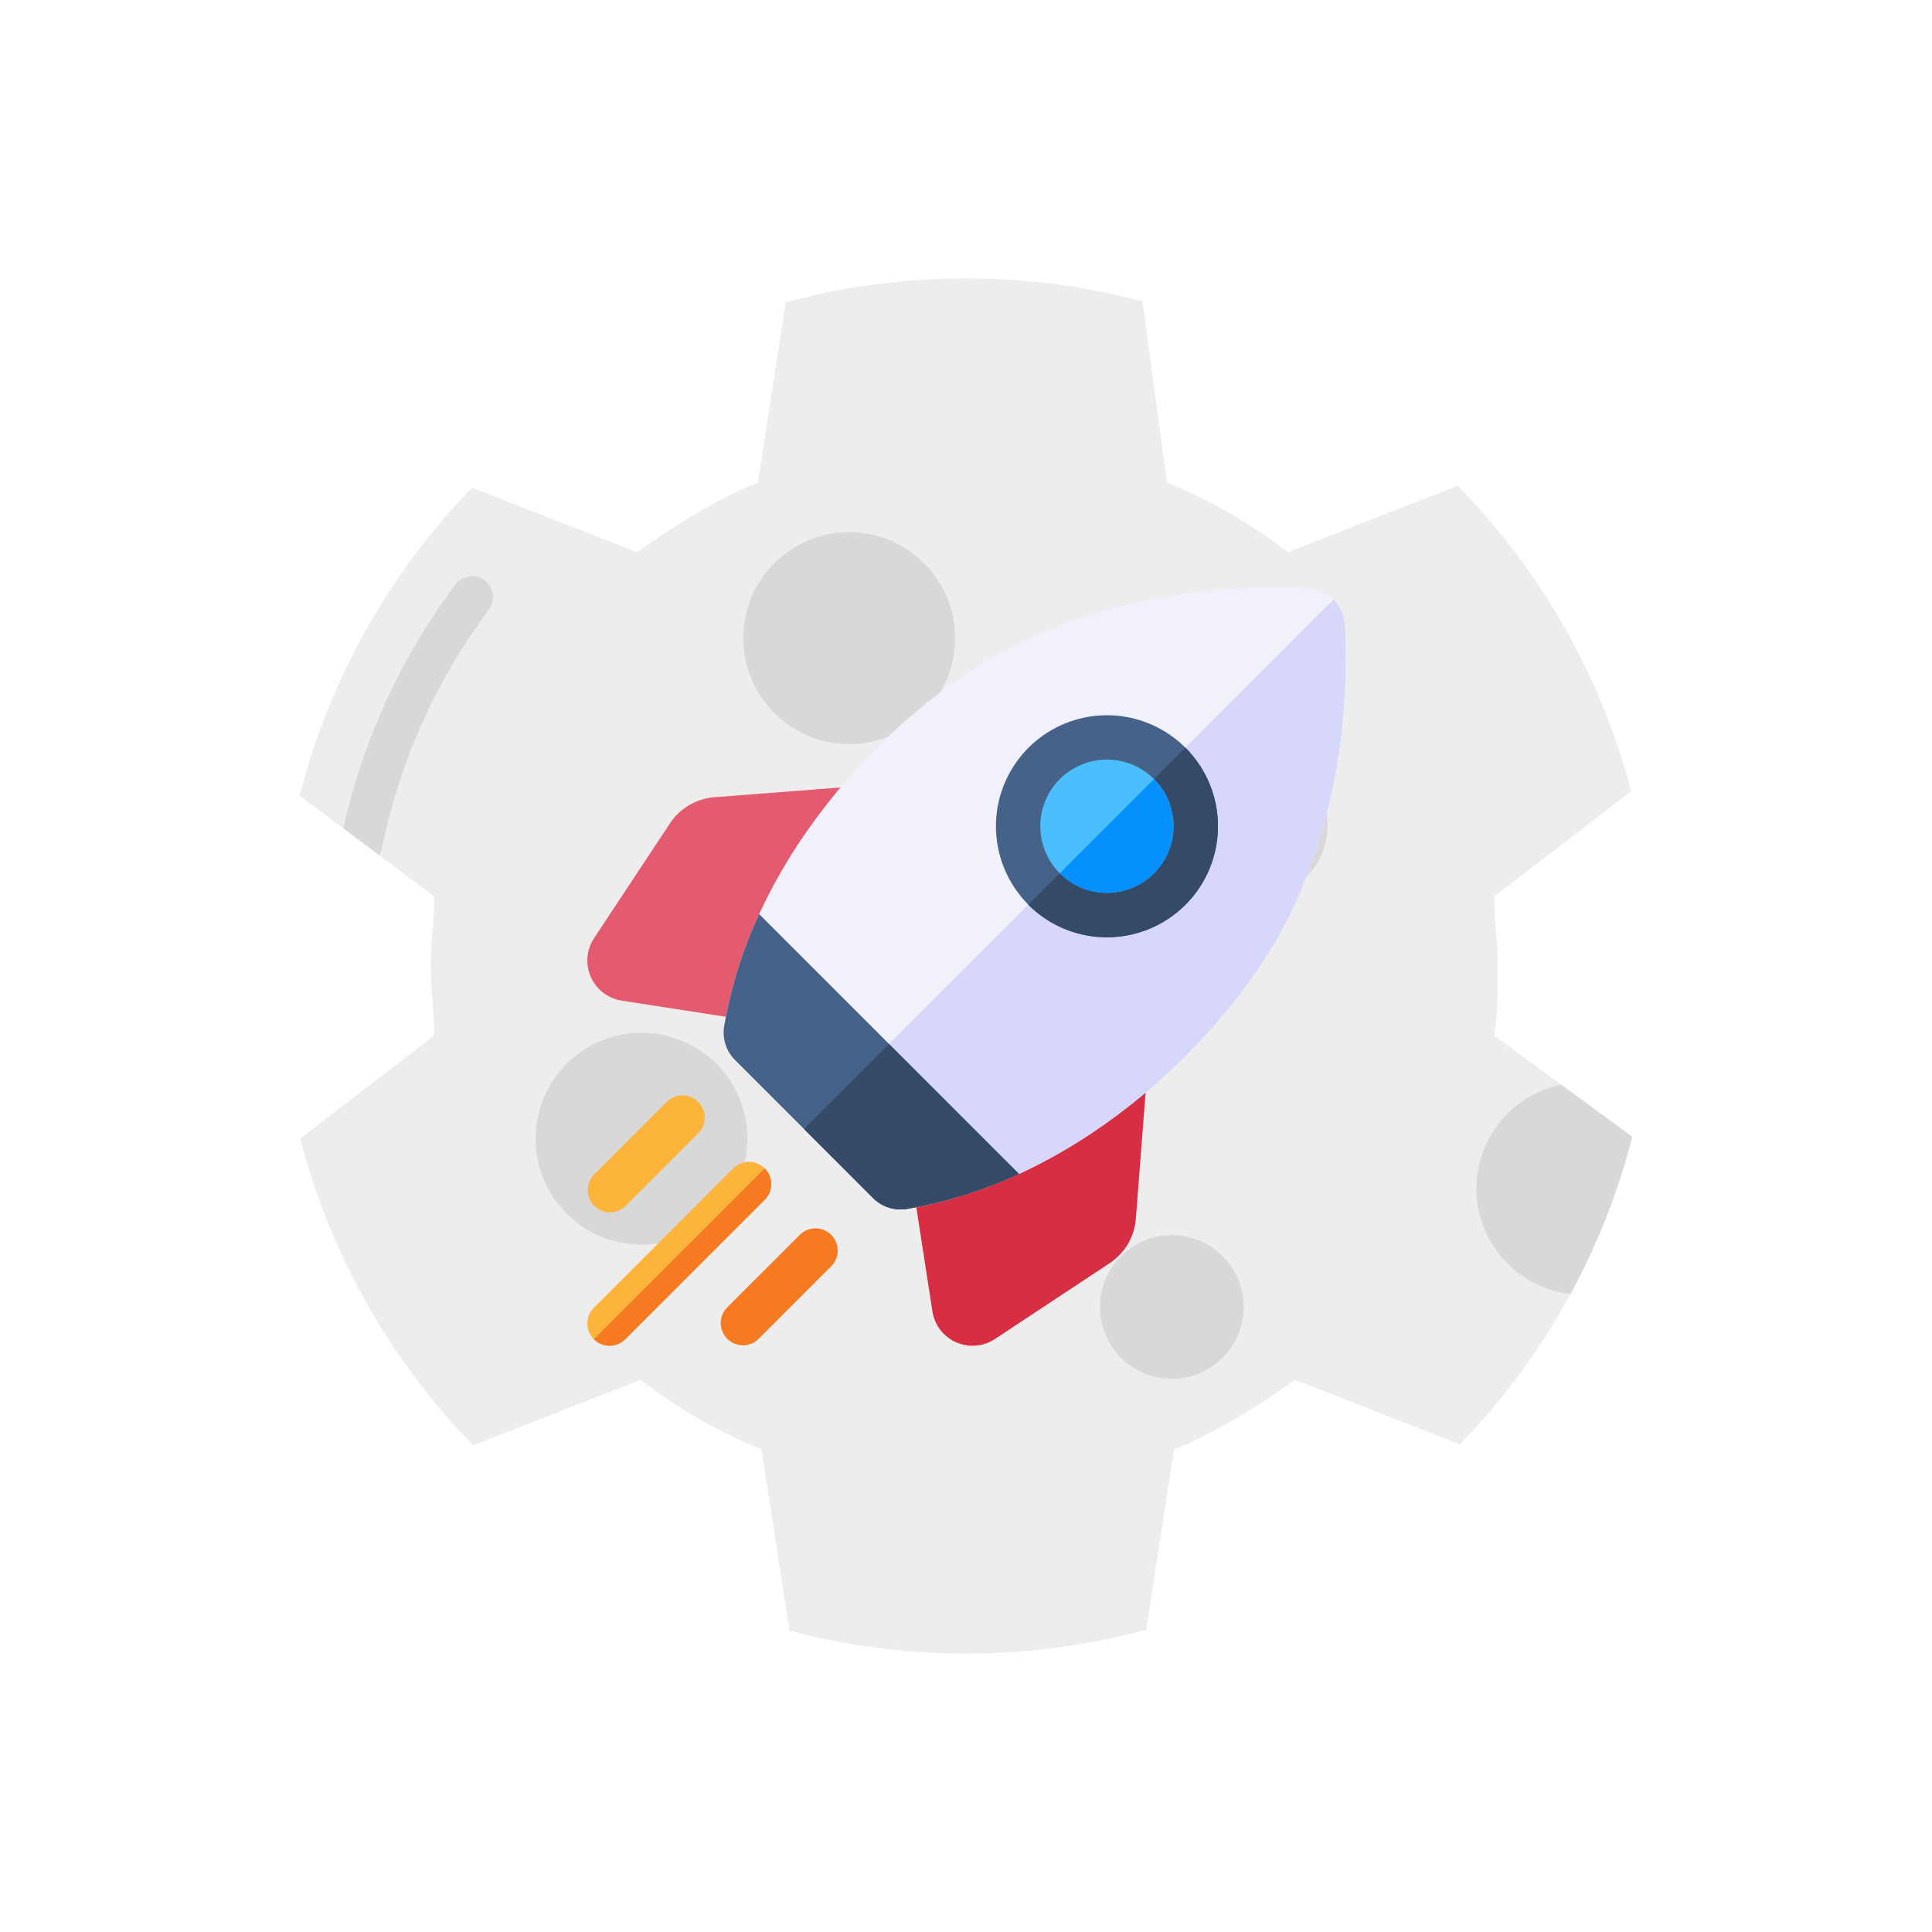
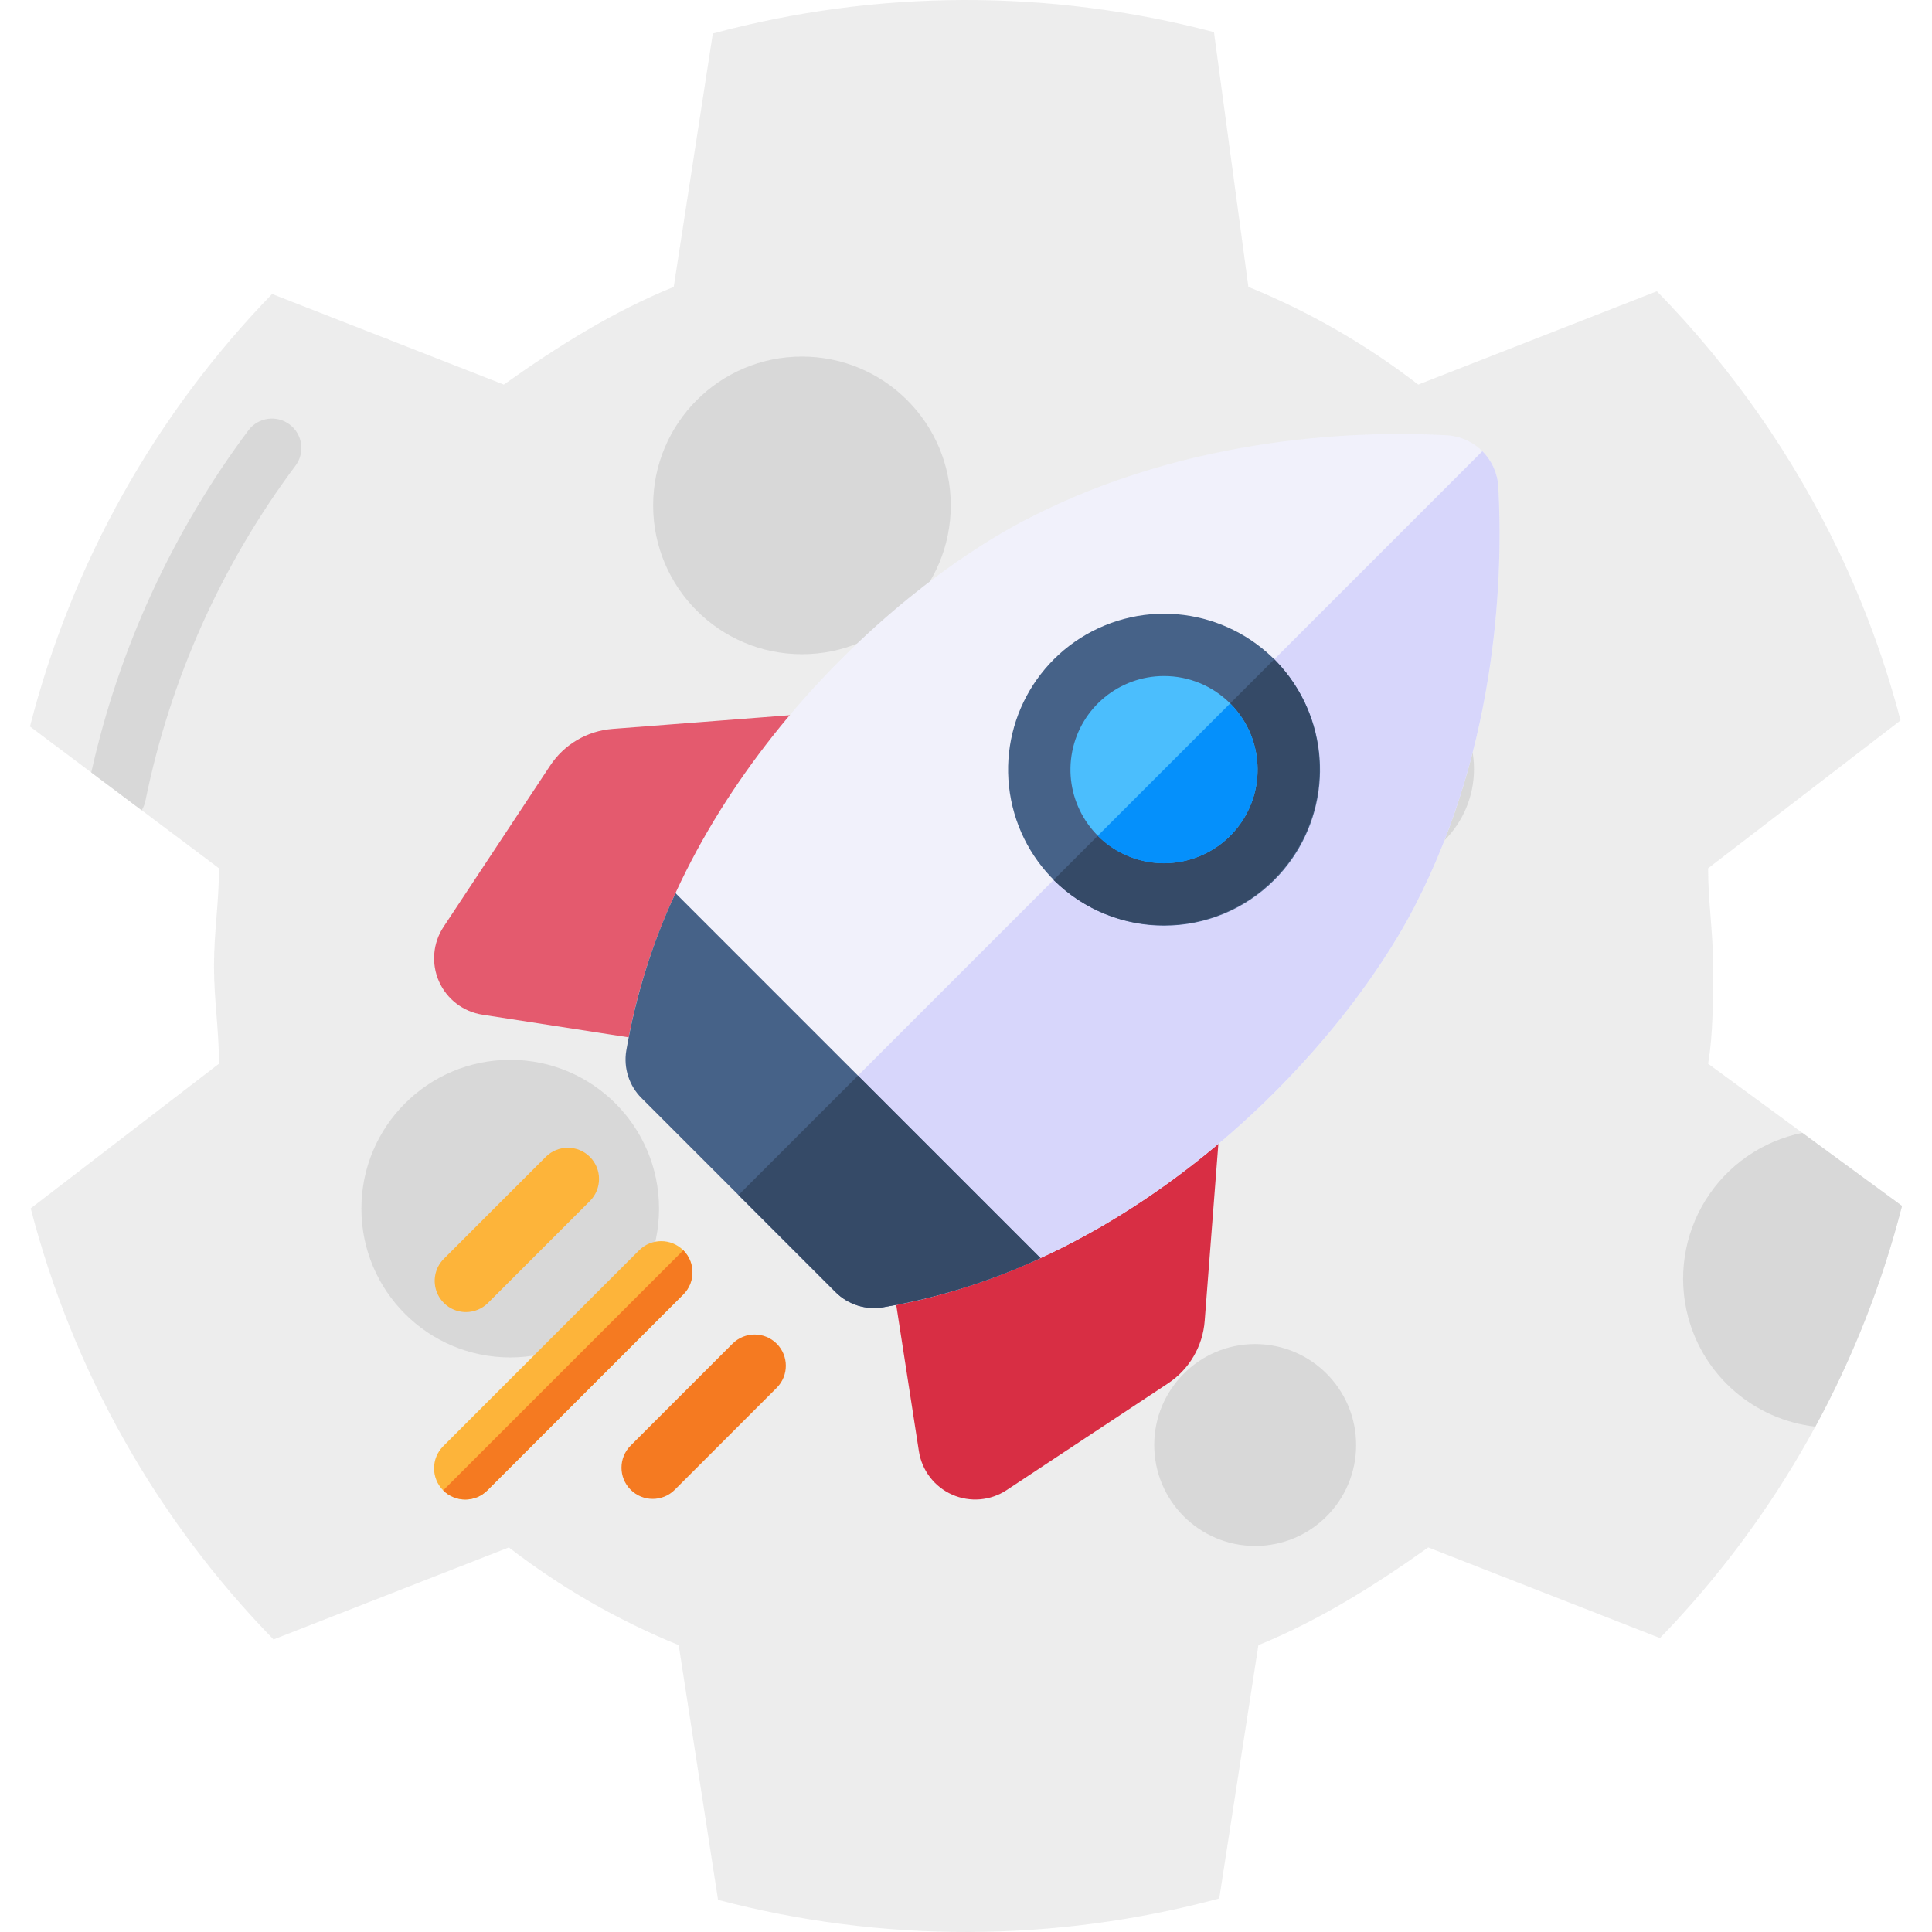
<svg xmlns="http://www.w3.org/2000/svg" width="1000" height="1000" viewBox="0 0 1000 1000">
-   <g id="b" clip-path="url(#c)">
-     <rect width="1000" height="1000" fill="url(#a)" />
-     <g transform="translate(137.1 137.1)" opacity="0.78">
-       <path d="M-10016.073-7649.639l-14.488-93.85a267.959,267.959,0,0,1-62.583-36l-86.705,33.909a355.294,355.294,0,0,1-89.456-158.825l69.366-53.292c0-12.6-1.837-23.4-1.837-36s1.837-23.4,1.837-36l-69.635-52.244a355.31,355.31,0,0,1,89.211-159.347L-10095-8207.9c20.26-14.4,40.507-27,62.6-36l14.405-93.342a356.338,356.338,0,0,1,93.3-12.354,356.251,356.251,0,0,1,91.334,11.831l12.685,93.865a267.822,267.822,0,0,1,62.583,36l87.921-34.388a358.826,358.826,0,0,1,67.137,96.082,353.248,353.248,0,0,1,22.637,62.035l-70.9,54.476c0,12.6,1.837,23.4,1.837,36s0,25.211-1.837,36l71.441,52.386a355.33,355.33,0,0,1-89.18,159.207l-85.369-33.386c-20.239,14.4-40.5,27-62.581,36l-14.426,93.339A356.242,356.242,0,0,1-9924.7-7637.8,356.475,356.475,0,0,1-10016.073-7649.639Z" transform="translate(10287.6 8356.6)" fill="#e8e8e8" />
-       <path d="M-9866.891-7817.722a37.189,37.189,0,0,1,37.187-37.191,37.192,37.192,0,0,1,37.193,37.191,37.192,37.192,0,0,1-37.193,37.189A37.189,37.189,0,0,1-9866.891-7817.722Zm196.68-47.236a54.847,54.847,0,0,1,21.181-58.685,54.757,54.757,0,0,1,20.933-9.091l36.712,26.92a353.473,353.473,0,0,1-31.93,81.328A54.84,54.84,0,0,1-9670.211-7864.958ZM-10159-7904.809a54.83,54.83,0,0,1,54.833-54.827,54.828,54.828,0,0,1,54.826,54.827,54.829,54.829,0,0,1-54.826,54.832A54.831,54.831,0,0,1-10159-7904.809Zm335.531-161.958a37.189,37.189,0,0,1,37.189-37.188,37.189,37.189,0,0,1,37.188,37.188,37.19,37.19,0,0,1-37.188,37.191A37.19,37.19,0,0,1-9823.466-8066.767Zm-435.052,1.267a330.965,330.965,0,0,1,57.967-126.154,10.845,10.845,0,0,1,15.185-2.17,10.845,10.845,0,0,1,2.172,15.185,309.065,309.065,0,0,0-55.363,123.543,10.832,10.832,0,0,1-1.393,3.527Zm207.01-98.4a54.83,54.83,0,0,1,54.83-54.827,54.829,54.829,0,0,1,54.829,54.827,54.83,54.83,0,0,1-54.829,54.832A54.831,54.831,0,0,1-10051.508-8163.9Zm215.564,7.787a18.6,18.6,0,0,1,18.6-18.6,18.6,18.6,0,0,1,18.593,18.6,18.594,18.594,0,0,1-18.593,18.593A18.594,18.594,0,0,1-9835.943-8156.114Zm-314.2-69.35,1.76.688A10.8,10.8,0,0,1-10150.147-8225.464Z" transform="translate(10299.124 8357.099)" fill="#cdcdcd" />
-     </g>
-     <g transform="translate(304 304)">
-       <path d="M170.057,137.827a11.512,11.512,0,0,0-10.752-5.558l-93.459,7.219A30.35,30.35,0,0,0,42.72,153.1L3.5,212.418a21.021,21.021,0,0,0,14.318,32.368L93.6,256.524a11.491,11.491,0,0,0,11.451-5.171l64.831-101.424A11.5,11.5,0,0,0,170.057,137.827Z" transform="translate(0 -30.848)" fill="#e45a6e" />
-       <path d="M336.319,289.708a11.5,11.5,0,0,0-12.1.176L222.793,354.716a11.5,11.5,0,0,0-5.172,11.451l11.737,75.782a21.007,21.007,0,0,0,32.369,14.318l59.323-39.222a30.341,30.341,0,0,0,13.607-23.126l7.219-93.458a11.5,11.5,0,0,0-5.558-10.753Z" transform="translate(-50.736 -67.203)" fill="#d82e44" />
-       <path d="M169.34,316.1a20.062,20.062,0,0,0,17.466,5.651c93.625-15.655,167.713-93.173,195.918-147.7C414.043,113.5,415.2,49.509,413.566,19.5A20.159,20.159,0,0,0,394.525.458c-30.009-1.636-94-.476-154.547,30.844-54.53,28.205-132.049,102.292-147.7,195.918a20.064,20.064,0,0,0,5.651,17.466Z" transform="translate(-21.463 0)" fill="#f1f1fb" />
-       <path d="M420.357,8.261,146.3,282.32l35.708,35.708a20.064,20.064,0,0,0,17.466,5.651c93.625-15.655,167.712-93.173,195.918-147.7,31.32-60.551,32.48-124.538,30.843-154.547a20.125,20.125,0,0,0-5.875-13.167Z" transform="translate(-34.129 -1.927)" fill="#d7d6fb" />
-       <path d="M333.235,201.262A57.458,57.458,0,1,1,373.9,184.446,57.314,57.314,0,0,1,333.235,201.262Zm-32.53-90.006h.008Z" transform="translate(-64.323 -20.134)" fill="#466288" />
-       <path d="M92.274,278.686a20.064,20.064,0,0,0,5.651,17.466l71.415,71.415a20.064,20.064,0,0,0,17.466,5.651,229.892,229.892,0,0,0,58.069-18.134L110.408,220.618a229.888,229.888,0,0,0-18.134,58.068Z" transform="translate(-21.463 -51.466)" fill="#466288" />
-       <path d="M11.8,403.515a11.464,11.464,0,0,0,8.132-3.369L57.485,362.6a11.5,11.5,0,0,0-16.264-16.264L3.673,383.881A11.5,11.5,0,0,0,11.8,403.515Z" transform="translate(-0.071 -80.008)" fill="#fdb43a" />
-       <path d="M91.826,391.215a11.5,11.5,0,0,0-16.264,0L3.372,463.4a11.5,11.5,0,1,0,16.264,16.264l72.189-72.19A11.5,11.5,0,0,0,91.826,391.215Z" transform="translate(-0.001 -90.478)" fill="#fdb43a" />
-       <path d="M147.247,436.1a11.5,11.5,0,0,0-16.264,0L93.435,473.644A11.5,11.5,0,1,0,109.7,489.908l37.548-37.548A11.5,11.5,0,0,0,147.247,436.1Z" transform="translate(-21.011 -100.948)" fill="#f57a21" />
-       <path d="M4.4,480.694a11.5,11.5,0,0,0,16.264,0L92.851,408.5a11.5,11.5,0,0,0,0-16.264Z" transform="translate(-1.026 -91.503)" fill="#f57a21" />
-       <path d="M146.3,352.316l35.708,35.708a20.064,20.064,0,0,0,17.466,5.651A229.894,229.894,0,0,0,257.54,375.54l-67.233-67.233Z" transform="translate(-34.129 -71.923)" fill="#354a67" />
-       <path d="M297.7,189.563A57.5,57.5,0,0,0,379.02,108.24Z" transform="translate(-69.448 -25.251)" fill="#354a67" />
-       <path d="M340.232,116.295a34.473,34.473,0,1,0,24.4,10.088,34.392,34.392,0,0,0-24.4-10.088Z" transform="translate(-71.321 -27.13)" fill="#4bbefd" />
-       <path d="M367.7,129.454l-48.793,48.793A34.5,34.5,0,0,0,367.7,129.454Z" transform="translate(-74.396 -30.199)" fill="#0590fb" />
+   <defs>
+     <clipPath id="b">
+       <rect width="1000" height="1000" />
+     </clipPath>
+   </defs>
+   <g id="a" clip-path="url(#b)">
+     <g transform="translate(-139.61 -144.098)">
+       <g transform="translate(155.125 144.098)" opacity="0.78">
+         <path d="M356.14,983.37,335.785,851.521a376.458,376.458,0,0,1-87.922-50.579L126.053,848.581A499.159,499.159,0,0,1,.377,625.449l97.452-74.868c0-17.708-2.581-32.87-2.581-50.578s2.581-32.871,2.581-50.575L0,376.031A499.165,499.165,0,0,1,125.331,152.167l119.923,46.9c28.463-20.23,56.907-37.938,87.951-50.578L353.442,17.357a503.587,503.587,0,0,1,259.384-.735l17.82,131.87a376.235,376.235,0,0,1,87.922,50.578l123.52-48.311a504.108,504.108,0,0,1,94.319,134.984,496.3,496.3,0,0,1,31.8,87.151L868.6,449.428c0,17.7,2.58,32.867,2.58,50.575s0,35.419-2.58,50.578l100.367,73.6A499.2,499.2,0,0,1,843.683,847.846l-119.934-46.9c-28.434,20.228-56.9,37.932-87.919,50.579L615.563,982.652a503.709,503.709,0,0,1-259.424.718Z" fill="#e8e8e8" />
+         <path d="M550.191,572.831a52.248,52.248,0,1,1,52.242,52.246A52.246,52.246,0,0,1,550.191,572.831ZM826.5,506.47a77.042,77.042,0,0,1,59.164-95.217l51.576,37.819a496.623,496.623,0,0,1-44.857,114.257A77.045,77.045,0,0,1,826.5,506.47ZM139.815,450.483a77.029,77.029,0,1,1,77.033,77.032A77.03,77.03,0,0,1,139.815,450.483ZM611.2,222.951a52.246,52.246,0,1,1,52.247,52.25A52.246,52.246,0,0,1,611.2,222.951ZM0,224.73A464.973,464.973,0,0,1,81.437,47.5,15.239,15.239,0,0,1,105.82,65.782,434.2,434.2,0,0,0,28.042,239.347a15.22,15.22,0,0,1-1.957,4.955ZM290.825,86.488a77.029,77.029,0,1,1,77.03,77.032A77.03,77.03,0,0,1,290.825,86.488ZM593.669,97.428a26.123,26.123,0,1,1,26.124,26.121A26.126,26.126,0,0,1,593.669,97.428ZM152.248,0l2.472.966A15.228,15.228,0,0,1,152.248,0Z" transform="translate(31.724 175.102)" fill="#cdcdcd" />
+       </g>
+       <g transform="translate(364.278 368.742)">
+         <path d="M238.911,140.091a16.173,16.173,0,0,0-15.106-7.808l-131.3,10.142a42.639,42.639,0,0,0-32.489,19.117l-55.1,83.341A29.533,29.533,0,0,0,25.03,290.356L131.5,306.846a16.143,16.143,0,0,0,16.087-7.264l91.081-142.489A16.161,16.161,0,0,0,238.911,140.091Z" transform="translate(0 10.202)" fill="#e45a6e" />
+         <path d="M384.432,290.369a16.158,16.158,0,0,0-17,.248L224.942,381.7a16.16,16.16,0,0,0-7.265,16.087L234.166,504.25a29.512,29.512,0,0,0,45.474,20.116l83.342-55.1A42.626,42.626,0,0,0,382.1,436.775l10.142-131.3a16.157,16.157,0,0,0-7.808-15.107Z" transform="translate(16.779 22.225)" fill="#d82e44" />
+         <path d="M200.652,444.085a28.184,28.184,0,0,0,24.537,7.939c131.533-21.993,235.617-130.9,275.242-207.508,44-85.067,45.63-174.961,43.331-217.121A28.321,28.321,0,0,0,517.011.644c-42.16-2.3-132.053-.669-217.121,43.332C223.281,83.6,114.376,187.685,92.383,319.218a28.188,28.188,0,0,0,7.939,24.537Z" transform="translate(7.098 0)" fill="#f1f1fb" />
+         <path d="M531.32,8.261,146.3,393.283l50.165,50.165A28.187,28.187,0,0,0,221,451.386c131.533-21.993,235.617-130.9,275.242-207.506,44-85.067,45.63-174.961,43.33-217.121a28.274,28.274,0,0,0-8.253-18.5Z" transform="translate(11.287 0.638)" fill="#d7d6fb" />
+         <path d="M356.517,247.805a80.722,80.722,0,1,1,57.123-23.624A80.52,80.52,0,0,1,356.517,247.805Zm-45.7-126.448h.011Z" transform="translate(21.272 6.659)" fill="#466288" />
+         <path d="M92.383,302.2a28.188,28.188,0,0,0,7.939,24.537l100.33,100.33A28.188,28.188,0,0,0,225.189,435a322.971,322.971,0,0,0,81.58-25.477L117.86,220.618A322.966,322.966,0,0,0,92.383,302.2Z" transform="translate(7.098 17.021)" fill="#466288" />
+         <path d="M16.461,428.031A16.105,16.105,0,0,0,27.885,423.3l52.751-52.751a16.157,16.157,0,0,0-22.85-22.85L5.037,400.448a16.158,16.158,0,0,0,11.424,27.583Z" transform="translate(0.023 26.46)" fill="#fdb43a" />
+         <path d="M129,392.579a16.159,16.159,0,0,0-22.85,0L4.736,494a16.157,16.157,0,1,0,22.85,22.849L129,415.427A16.155,16.155,0,0,0,129,392.579Z" transform="translate(0 29.923)" fill="#fdb43a" />
+         <path d="M170.4,437.46a16.159,16.159,0,0,0-22.85,0L94.8,490.21a16.157,16.157,0,1,0,22.849,22.85L170.4,460.308A16.155,16.155,0,0,0,170.4,437.46Z" transform="translate(6.948 33.385)" fill="#f57a21" />
+         <path d="M4.4,516.508a16.157,16.157,0,0,0,22.85,0L128.665,415.089a16.157,16.157,0,0,0,0-22.85Z" transform="translate(0.339 30.261)" fill="#f57a21" />
+         <path d="M146.3,370.134,196.463,420.3A28.188,28.188,0,0,0,221,428.238a322.974,322.974,0,0,0,81.58-25.477l-94.454-94.454Z" transform="translate(11.287 23.786)" fill="#354a67" />
+         <path d="M297.7,222.489A80.786,80.786,0,0,0,411.946,108.24Z" transform="translate(22.967 8.351)" fill="#354a67" />
+         <path d="M354.2,116.295a48.431,48.431,0,1,0,34.276,14.173A48.317,48.317,0,0,0,354.2,116.295Z" transform="translate(23.587 8.972)" fill="#4bbefd" />
+         <path d="M387.46,129.454,318.911,198a48.471,48.471,0,0,0,68.549-68.549Z" transform="translate(24.604 9.988)" fill="#0590fb" />
+       </g>
    </g>
  </g>
</svg>
